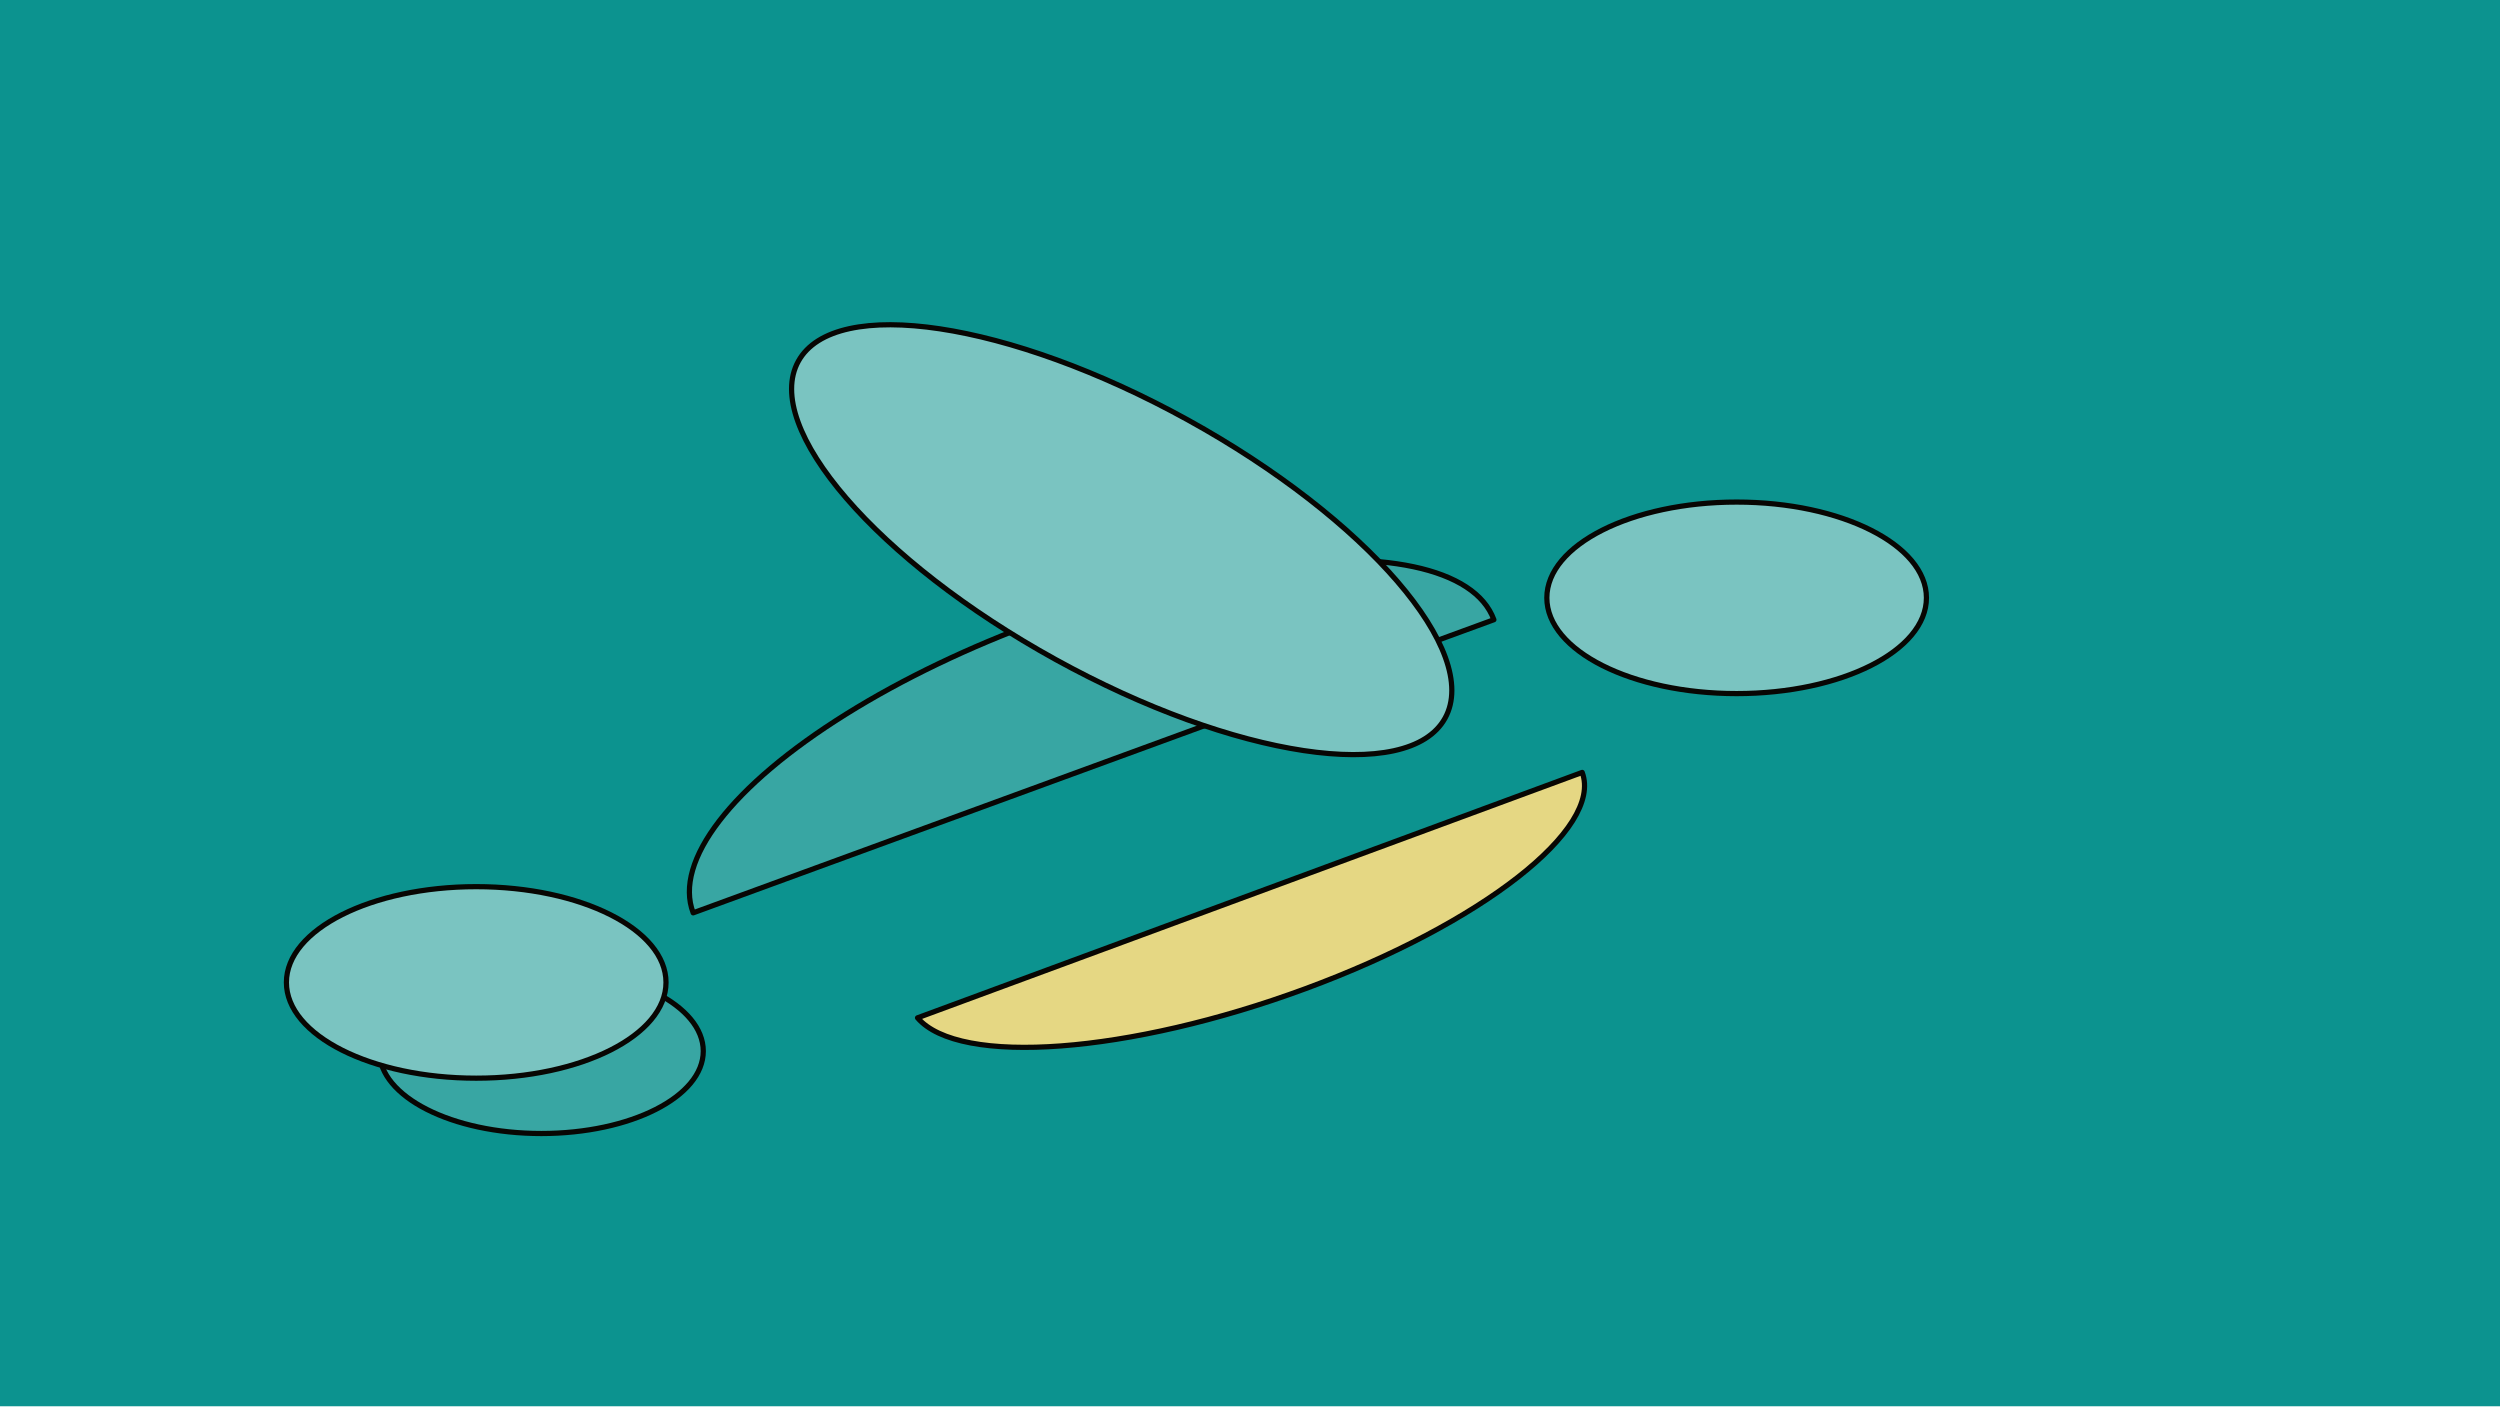
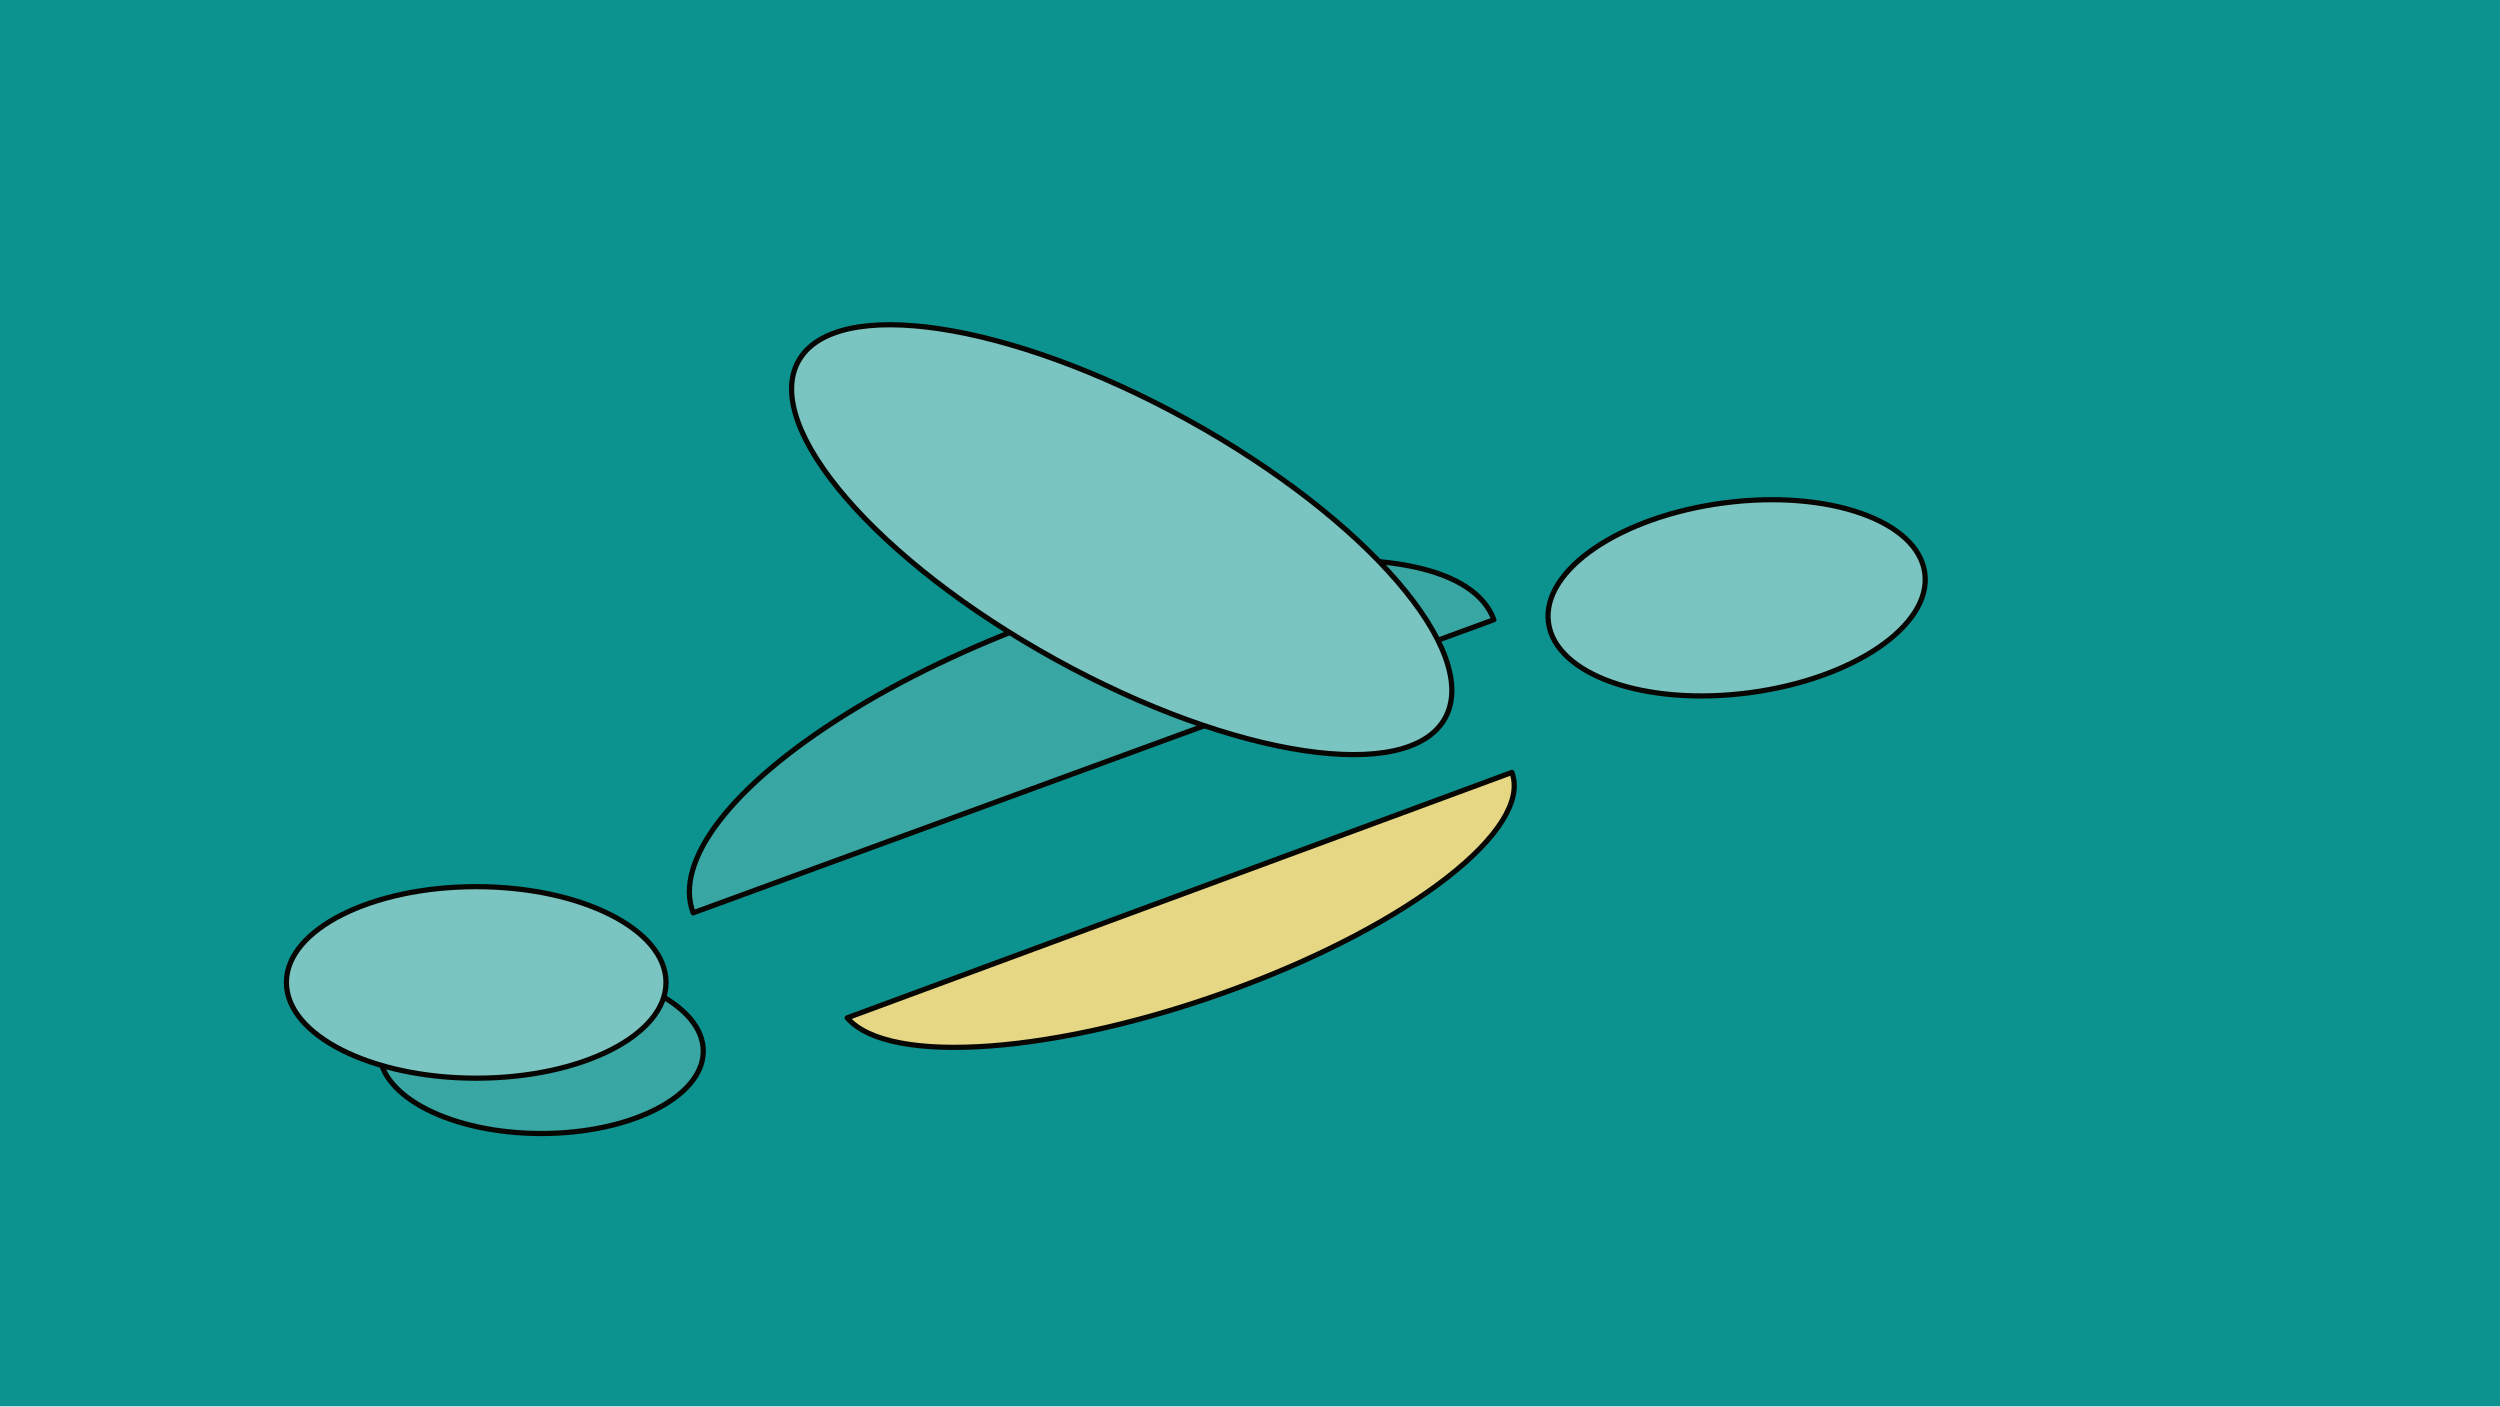
<svg xmlns="http://www.w3.org/2000/svg" version="1.1" viewBox="0.0 0.0 960.0 540.0" fill="none" stroke="none" stroke-linecap="square" stroke-miterlimit="10">
  <clipPath id="p.0">
    <path d="m0 0l960.0 0l0 540.0l-960.0 0l0 -540.0z" clip-rule="nonzero" />
  </clipPath>
  <g clip-path="url(#p.0)">
    <path fill="#0C938F" d="m0 0l960.0 0l0 540.0l-960.0 0z" fill-rule="evenodd" />
    <path fill="#38A6A3" d="m145.682 403.63l0 0c0 -17.473 27.843 -31.638 62.189 -31.638l0 0c34.346 0 62.189 14.165 62.189 31.638l0 0c0 17.473 -27.843 31.638 -62.189 31.638l0 0c-34.346 0 -62.189 -14.165 -62.189 -31.638z" fill-rule="evenodd" />
    <path stroke="#080603" stroke-width="2.0" stroke-linejoin="round" stroke-linecap="butt" d="m145.682 403.63l0 0c0 -17.473 27.843 -31.638 62.189 -31.638l0 0c34.346 0 62.189 14.165 62.189 31.638l0 0c0 17.473 -27.843 31.638 -62.189 31.638l0 0c-34.346 0 -62.189 -14.165 -62.189 -31.638z" fill-rule="evenodd" />
    <path fill="#7AC4C1" d="m109.982 377.249l0 0c0 -20.308 32.63 -36.772 72.882 -36.772l0 0c40.252 0 72.882 16.463 72.882 36.772l0 0c0 20.308 -32.63 36.772 -72.882 36.772l0 0c-40.252 0 -72.882 -16.463 -72.882 -36.772z" fill-rule="evenodd" />
    <path stroke="#080603" stroke-width="2.0" stroke-linejoin="round" stroke-linecap="butt" d="m109.982 377.249l0 0c0 -20.308 32.63 -36.772 72.882 -36.772l0 0c40.252 0 72.882 16.463 72.882 36.772l0 0c0 20.308 -32.63 36.772 -72.882 36.772l0 0c-40.252 0 -72.882 -16.463 -72.882 -36.772z" fill-rule="evenodd" />
-     <path fill="#7AC4C1" d="m593.987 229.567l0 0c0 -20.308 32.63 -36.772 72.882 -36.772l0 0c40.252 0 72.882 16.463 72.882 36.772l0 0c0 20.308 -32.63 36.772 -72.882 36.772l0 0c-40.252 0 -72.882 -16.463 -72.882 -36.772z" fill-rule="evenodd" />
-     <path stroke="#080603" stroke-width="2.0" stroke-linejoin="round" stroke-linecap="butt" d="m593.987 229.567l0 0c0 -20.308 32.63 -36.772 72.882 -36.772l0 0c40.252 0 72.882 16.463 72.882 36.772l0 0c0 20.308 -32.63 36.772 -72.882 36.772l0 0c-40.252 0 -72.882 -16.463 -72.882 -36.772z" fill-rule="evenodd" />
+     <path fill="#7AC4C1" d="m593.987 229.567l0 0c0 -20.308 32.63 -36.772 72.882 -36.772l0 0c40.252 0 72.882 16.463 72.882 36.772l0 0c0 20.308 -32.63 36.772 -72.882 36.772l0 0c-40.252 0 -72.882 -16.463 -72.882 -36.772z" fill-rule="evenodd" transform="rotate(-7.45814 666.869 229.567)" />
+     <path stroke="#080603" stroke-width="2.0" stroke-linejoin="round" stroke-linecap="butt" d="m593.987 229.567l0 0c0 -20.308 32.63 -36.772 72.882 -36.772l0 0c40.252 0 72.882 16.463 72.882 36.772l0 0c0 20.308 -32.63 36.772 -72.882 36.772l0 0c-40.252 0 -72.882 -16.463 -72.882 -36.772z" fill-rule="evenodd" transform="rotate(-7.45814 666.869 229.567)" />
    <path fill="#38A6A3" d="m266.181 350.532l0 0c-7.584 -19.819 14.81 -48.923 58.718 -76.313c43.908 -27.39 102.635 -48.889 153.985 -56.372c51.351 -7.483 87.494 0.192 94.771 20.123z" fill-rule="evenodd" />
    <path stroke="#080603" stroke-width="2.0" stroke-linejoin="round" stroke-linecap="butt" d="m266.181 350.532l0 0c-7.584 -19.819 14.81 -48.923 58.718 -76.313c43.908 -27.39 102.635 -48.889 153.985 -56.372c51.351 -7.483 87.494 0.192 94.771 20.123z" fill-rule="evenodd" />
-     <path fill="#E5D783" d="m607.563 296.608l0 0c8.044 21.632 -38.538 58.043 -106.231 83.038c-67.694 24.995 -133.029 29.907 -149.001 11.202z" fill-rule="evenodd" />
-     <path stroke="#080603" stroke-width="2.0" stroke-linejoin="round" stroke-linecap="butt" d="m607.563 296.608l0 0c8.044 21.632 -38.538 58.043 -106.231 83.038c-67.694 24.995 -133.029 29.907 -149.001 11.202z" fill-rule="evenodd" />
+     <path fill="#E5D783" d="m580.563 296.608l0 0c8.044 21.632 -38.538 58.043 -106.231 83.038c-67.694 24.995 -133.029 29.907 -149.001 11.202z" fill-rule="evenodd" />
+     <path stroke="#080603" stroke-width="2.0" stroke-linejoin="round" stroke-linecap="butt" d="m580.563 296.608l0 0c8.044 21.632 -38.538 58.043 -106.231 83.038c-67.694 24.995 -133.029 29.907 -149.001 11.202z" fill-rule="evenodd" />
    <path fill="#7AC4C1" d="m306.564 138.722l0 0c14.02 -25.405 80.98 -15.323 149.559 22.52l0 0c68.579 37.842 112.808 89.115 98.787 114.52l0 0c-14.02 25.405 -80.98 15.323 -149.559 -22.52l0 0c-68.579 -37.842 -112.808 -89.115 -98.787 -114.52z" fill-rule="evenodd" />
    <path stroke="#080603" stroke-width="2.0" stroke-linejoin="round" stroke-linecap="butt" d="m306.564 138.722l0 0c14.02 -25.405 80.98 -15.323 149.559 22.52l0 0c68.579 37.842 112.808 89.115 98.787 114.52l0 0c-14.02 25.405 -80.98 15.323 -149.559 -22.52l0 0c-68.579 -37.842 -112.808 -89.115 -98.787 -114.52z" fill-rule="evenodd" />
  </g>
</svg>
